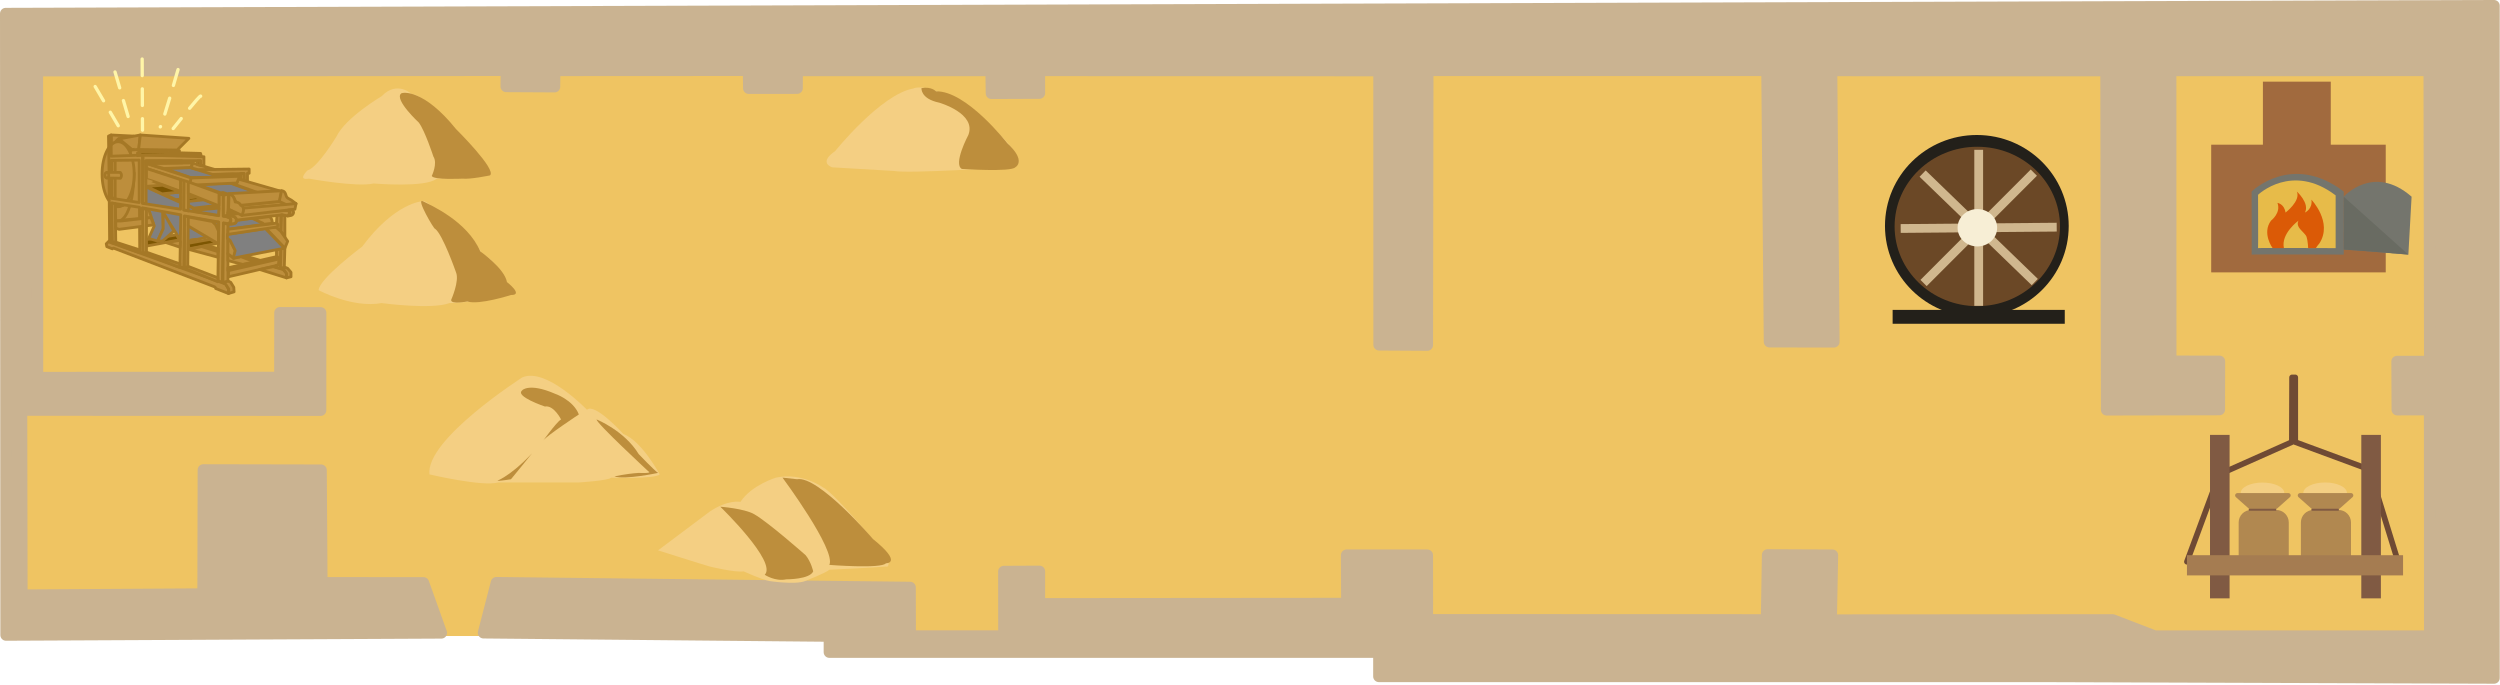
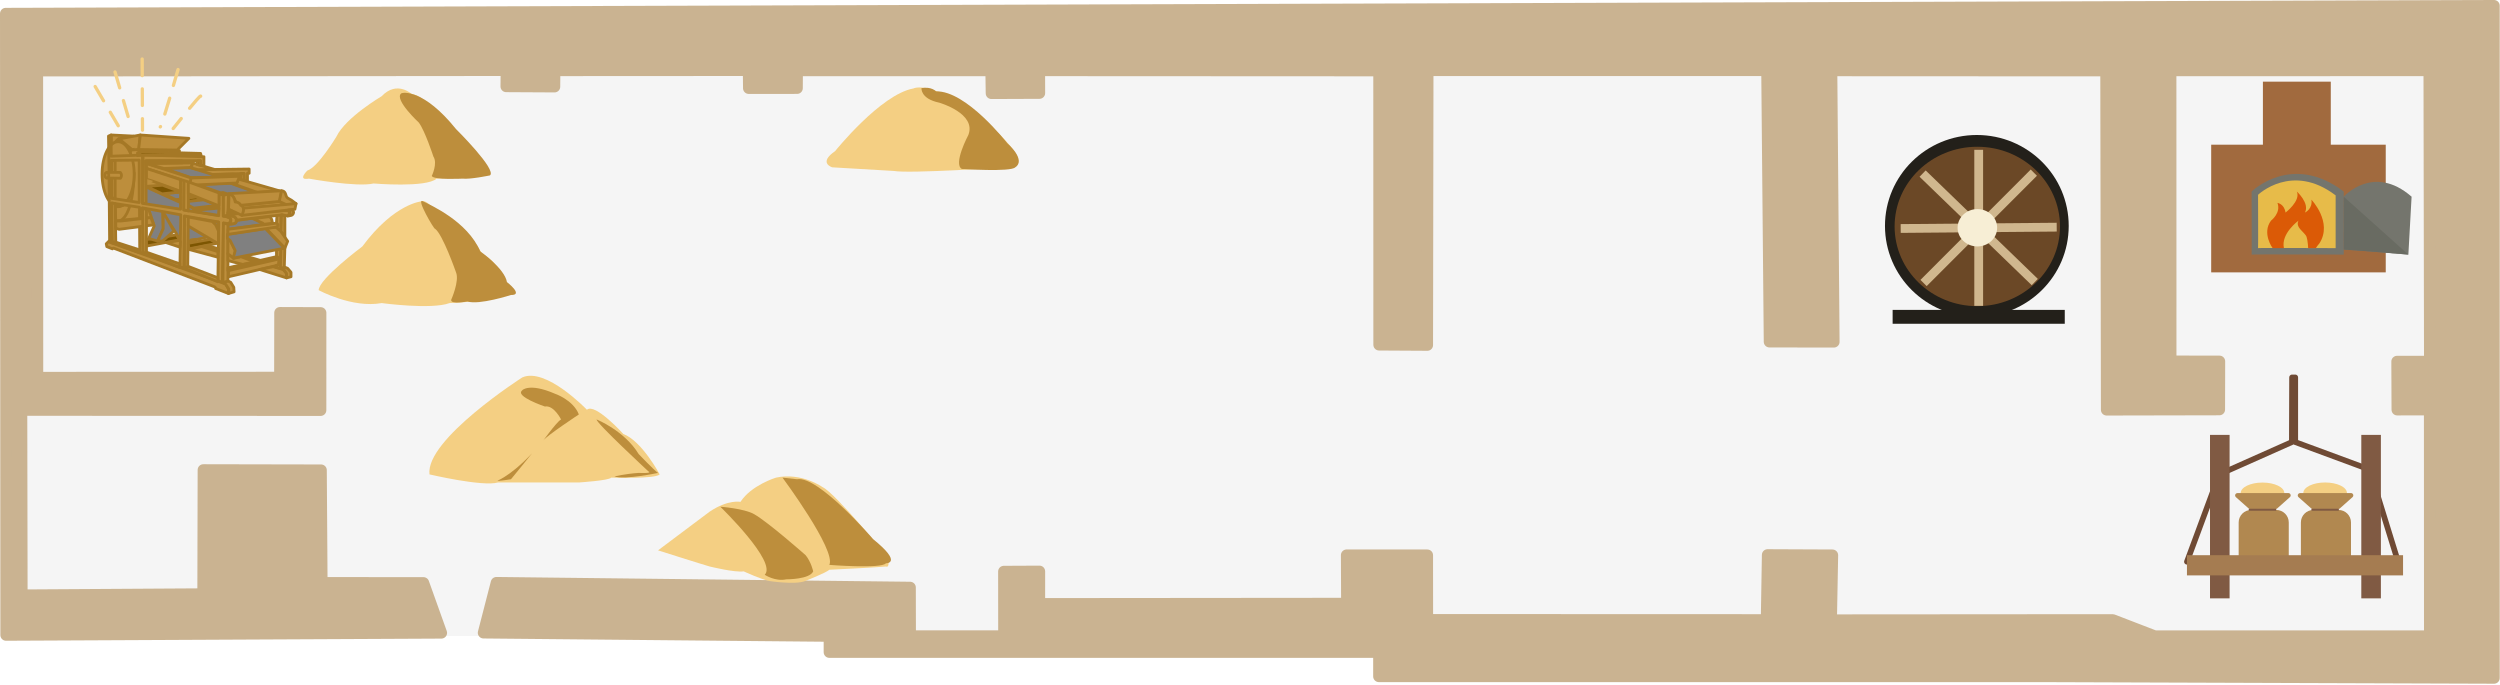
<svg xmlns="http://www.w3.org/2000/svg" width="100%" height="100%" viewBox="0 0 1827 500" version="1.1" xml:space="preserve" style="fill-rule:evenodd;clip-rule:evenodd;stroke-linecap:round;stroke-linejoin:round;stroke-miterlimit:1.5;">
  <g id="floor-plan-base">
    <g id="floor">
-       <rect x="8.417" y="13.787" width="1816.1" height="451.01" style="fill:#efc462;" />
+       <rect x="8.417" y="13.787" width="1816.1" height="451.01" style="fill:#F5F5F5;" />
    </g>
    <g id="walls">
      <path d="M4.167,9.906l0.26,454.192l318.124,-1.572l-13.078,-36.581l-74.256,-0.065l-0.561,-82.28l-86.055,-0.178l-0.213,90.689l-132.386,0.833l-0.233,-135.238l218.549,0.087l0.031,-71.157l-29.757,-0.096l-0.085,47.305l-177.078,0.067l-0.09,-224.229l59.238,-0.035l283.477,-0.277l-0.131,11.808l35.325,0.197l0.101,-11.915l141.668,-0.085l0.155,13.101l35.345,-0.022l0.088,-12.953l141.675,0.038l0.246,16.666l35.101,-0.141l-0.037,-16.586l248.176,0.134l0.052,200.375l35.287,0.21l0.317,-200.782l247.864,0.024l1.829,198.311l47.08,0.085l-1.661,-198.298l200.521,0.106l0.459,247.864l82.397,-0.177l0.086,-35.276l-35.603,-0.069l-0.046,-212.454l188.898,-0.056l0.39,212.704l-23.883,0.008l0.142,35.25l23.663,-0.03l0.065,165.445l-200.942,-0.017l-30.739,-11.837l-205.669,0.157l0.88,-47.415l-47.4,-0.216l-0.791,47.48l-247.813,-0.093l-0.044,-47.172l-59.01,-0.029l0.157,35.327l-224.634,0.212l0.009,-23.717l-26.033,0.124l0.056,47.161l-68.452,0.013l-0.084,-35.522l-302.323,-3.491l-9.449,36.614l252.756,2.418l0,11.755l401.575,0l0,17.717l484.252,0l330.709,1.181l0,-491.339l-1818.465,5.74Z" style="fill:#cab391;stroke:#cab391;stroke-width:8.33px;" />
    </g>
  </g>
  <g id="freight-elevator">
    <path id="lift-cables" d="M1598.222,410.507l23.622,-63.82l53.065,-23.622l0.147,-47.244l2.3,0l0,47.244l54.331,20.079l20.079,64.961" style="fill:none;stroke:#6f4a34;stroke-width:4.17px;" />
    <rect id="lift-frame-right" x="1615.073" y="317.815" width="14.313" height="119.47" style="fill:#805a43;" />
    <rect id="lift-frame-left" x="1725.642" y="317.815" width="14.313" height="119.47" style="fill:#805a43;" />
    <g id="elevator-cargo">
      <ellipse id="pile-left" cx="1699.206" cy="360.269" rx="15.945" ry="7.677" style="fill:#f4cf83;" />
      <ellipse id="pile-right" cx="1653.438" cy="360.329" rx="15.945" ry="7.677" style="fill:#f4cf83;" />
      <path id="bag-left" d="M1672.631,381.824l0,24.213c0,5.052 -4.102,9.154 -9.154,9.154l-18.307,0c-5.052,0 -9.154,-4.102 -9.154,-9.154l0,-24.213c0,-5.052 4.102,-9.154 9.154,-9.154l18.307,0c5.052,0 9.154,4.102 9.154,9.154Z" style="fill:#b18850;" />
      <path id="bag-top-left" d="M1680.895,360.353l37.205,-0.025c0.706,-0 1.338,0.435 1.589,1.095c0.251,0.659 0.069,1.405 -0.458,1.875l-9.296,8.274c-0.311,0.277 -0.713,0.43 -1.129,0.43l-18.602,0.012c-0.416,0 -0.818,-0.152 -1.129,-0.429l-9.307,-8.262c-0.528,-0.468 -0.711,-1.214 -0.461,-1.874c0.25,-0.66 0.882,-1.096 1.588,-1.097Z" style="fill:#b18850;" />
      <path id="bag-top-right" d="M1635.13,360.353l37.205,-0.025c0.706,-0 1.338,0.435 1.589,1.095c0.251,0.659 0.069,1.405 -0.458,1.875l-9.296,8.274c-0.311,0.277 -0.713,0.43 -1.129,0.43l-18.602,0.012c-0.416,0 -0.818,-0.152 -1.129,-0.429l-9.307,-8.262c-0.528,-0.468 -0.711,-1.214 -0.461,-1.874c0.25,-0.66 0.882,-1.096 1.588,-1.097Z" style="fill:#b18850;" />
      <path id="bag-right" d="M1718.104,381.824l0,24.213c0,5.052 -4.102,9.154 -9.154,9.154l-18.307,0c-5.052,0 -9.154,-4.102 -9.154,-9.154l0,-24.213c0,-5.052 4.102,-9.154 9.154,-9.154l18.307,0c5.052,0 9.154,4.102 9.154,9.154Z" style="fill:#b18850;" />
      <path id="cord-right" d="M1709.246,372.154l0,0.738c0,0.204 -0.165,0.369 -0.369,0.369l-19.341,0c-0.204,0 -0.369,-0.165 -0.369,-0.369l0,-0.738c0,-0.204 0.165,-0.369 0.369,-0.369l19.341,0c0.204,0 0.369,0.165 0.369,0.369Z" style="fill:#805a43;" />
      <path id="cord-left" d="M1663.478,372.154l0,0.738c0,0.204 -0.165,0.369 -0.369,0.369l-19.341,0c-0.204,0 -0.369,-0.165 -0.369,-0.369l0,-0.738c0,-0.204 0.165,-0.369 0.369,-0.369l19.341,0c0.204,0 0.369,0.165 0.369,0.369Z" style="fill:#805a43;" />
    </g>
    <rect id="lift-base" x="1598.222" y="405.741" width="157.934" height="14.758" style="fill:#a57c51;" />
  </g>
  <g id="funace-area">
    <path id="furnace-structure" d="M1703.34,105.741l40.157,-0l0,93.307l-127.559,0l0,-93.307l37.795,0l0,-46.063l49.606,0l0,46.063Z" style="fill:#a16a3e;" />
    <clipPath id="_clip1">
      <path id="furnace-structure1" d="M1703.34,105.741l40.157,-0l0,93.307l-127.559,0l0,-93.307l37.795,0l0,-46.063l49.606,0l0,46.063Z" />
    </clipPath>
    <g clip-path="url(#_clip1)">
      <path id="fireplace-frame" d="M1712.789,186.056c0,0 -67.519,-0.281 -67.323,0c0.196,0.281 0,-46.063 0,-46.063c0,0 29.44,-29.002 67.323,0l-0,46.063Z" style="fill:#74756d;" />
      <path id="fireplace" d="M1706.883,181.331c0,0 -56.858,-0.236 -56.693,0c0.165,0.236 -0,-38.975 -0,-38.975c0,0 24.792,-23.852 56.693,0.422l-0,38.553Z" style="fill:#e7bb49;" />
      <path id="flames" d="M1660.82,181.332c0,0 -8.004,-10.853 -1.181,-20.079c0,0 7.498,-5.566 4.724,-12.992c0,0 4.972,0.663 5.906,7.087c0,0 11.256,-8.558 8.268,-15.354c0,0 9.532,8.535 5.906,15.354c0,0 5.833,-2.673 4.724,-9.449c0,0 15.751,16.435 5.906,31.89c0,0 -3.109,3.607 -2.362,3.543l-5.906,0c0,0 -0.255,-5.643 -1.181,-8.268c-1.181,-3.346 -8.451,-6.733 -5.906,-11.811c0,0 -13.008,9.41 -10.63,20.079l-8.268,0Z" style="fill:#db5a06;" />
    </g>
    <path id="funace-door" d="M1760.033,186.058c0,0 -47.388,-3.883 -47.244,-3.647c0.145,0.236 0,-38.68 0,-38.68c0,0 21.692,-24.353 49.606,0l-2.362,42.327Z" style="fill:#74756d;" />
    <path id="fireplace-door-shade" d="M1760.033,186.058c0,0 -47.388,-3.883 -47.244,-3.647c0.145,0.236 0,-38.68 0,-38.68l47.244,42.327Z" style="fill:#696b62;" />
  </g>
  <g id="grain-mounds-container">
    <g id="pile5">
      <path d="M480.899,402.198c0,0 33.716,10.718 37.795,11.811c0,0 18.369,4.541 24.803,3.543c0,0 13.062,6.022 18.898,7.087c0,0 18.685,2.856 25.984,0c0,0 15.499,-6.127 17.717,-8.268c0,0 35.729,-1.713 41.339,-2.362c0,0 3.401,1.774 1.181,-7.087c0,0 -38.307,-46.625 -47.244,-50.787c0,0 -15.481,-11.156 -34.252,-7.087c0,0 -18.025,5.456 -25.984,17.717c0,0 -8.869,-1.952 -22.441,7.087l-37.795,28.346Z" style="fill:#f4cf83;" />
      <path d="M571.844,349.049c0,0 39.391,53.072 34.252,63.78c0,0 38.019,2.994 41.339,-1.181c0,0 12.831,0.285 -9.449,-17.717c0,0 -39.97,-46.619 -55.512,-43.701l-10.63,-1.181Z" style="fill:#bd8e3c;" />
      <path d="M526.396,370.308c0,0 41.892,40.52 32.456,49.732c0,0 7.661,5.114 15.748,3.336c0,0 17.071,0.127 19.685,-5.824c0,0 -1.495,-6.894 -5.532,-11.811c0,0 -27.252,-24.098 -37.645,-30.004c-7.333,-4.167 -24.713,-5.429 -24.713,-5.429Z" style="fill:#bd8e3c;" />
    </g>
    <g id="pile4">
      <path d="M423.025,352.592c0,0 22.271,-1.425 23.622,-3.543c0,0 32.51,1.113 35.433,-2.362c0,0 -12.856,-24.339 -26.537,-29.528c0,0 -20.761,-22.992 -26.612,-17.717c0,0 -30.061,-31.321 -47.244,-23.622c0,0 -70.861,45.332 -67.825,70.866c0,0 38.79,9.149 50.108,5.906l59.055,0Z" style="fill:#f4cf83;" />
      <path d="M381.686,285.144c0,0 5.107,-5.487 23.622,2.488c0,0 13.571,4.487 17.717,15.25c0,0 -23.435,15.451 -25.984,19.002c-2.55,3.551 9.941,-13.997 12.992,-15.354c0,0 -5.321,-10.641 -11.811,-9.449c0,0 -22.368,-7.51 -16.535,-11.811l0,-0.125Z" style="fill:#bd8e3c;" />
      <path d="M436.017,306.529c0,0 20.387,8.255 30.709,25.28c0,0 11.275,11.867 14.173,13.789c0,0 -24.151,5.205 -31.89,2.578c0,0 7.684,-1.874 17.717,-2.578c0,0 10.602,0.564 7.087,-1.149c0,0 -38.709,-35.848 -37.795,-37.92Z" style="fill:#bd8e3c;" />
      <path d="M388.773,331.332c0,0 -13.579,16.936 -15.354,18.898c0,0 -7.12,1.171 -9.449,1.181c-2.329,0.011 6.764,-1.119 24.803,-20.079Z" style="fill:#bd8e3c;" />
    </g>
    <g id="pile3">
      <path d="M308.458,147.08c0,0 -20.079,1.185 -43.701,33.071c0,0 -31.61,23.578 -31.89,31.89c0,0 24.489,13.358 46.063,9.449c0,0 36.403,4.948 49.606,0c0,0 38.16,-1.128 43.701,-9.449c0,0 -6.426,-20.274 -20.079,-26.656c0,0 -9.89,-20.91 -28.346,-25.312c0,0 -11.213,-14.652 -15.354,-12.992Z" style="fill:#f4cf83;" />
      <path d="M309.049,147.08c5.512,2.756 32.506,14.553 41.929,36.614c0,0 17.899,12.625 19.488,22.441c0,0 12.563,9.65 2.953,9.449c0,0 -23.316,7.531 -31.89,4.724c0,0 -12.333,2.414 -11.811,-1.181c0,0 6.19,-13.859 3.543,-20.079c0,0 -9.779,-28.038 -15.354,-31.89c-0.414,0.984 -14.37,-22.835 -8.858,-20.079Z" style="fill:#bd8e3c;" />
      <path d="M412.395,310.072l-8.268,0" style="fill:none;" />
    </g>
    <g id="pile2">
      <path d="M608.156,122.277c0,0 -10.445,-3.192 2.123,-11.811c0,0 33.349,-41.549 57.265,-45.82c0,0 12.54,-6.984 50.551,22.198c0,0 44.031,36.5 17.922,35.433c0,0 -71.854,4.716 -82.677,2.663l-45.184,-2.663Z" style="fill:#f4cf83;" />
      <path d="M702.946,123.458c0,0 35.749,2.407 38.976,-1.181c0,0 8.737,-4.275 -5.906,-17.717c0,0 -29.819,-38.452 -51.969,-37.795c0,0 -3.321,-3.717 -10.63,-2.362c0,0 -0.868,7.76 12.992,10.63c0,0 27.406,7.862 21.26,23.622c0,0 -11.373,21.31 -4.724,24.803Z" style="fill:#bd8e3c;" />
    </g>
    <g id="pile1">
      <path d="M301.372,69.127c0,0 -11.016,-10.83 -22.441,1.181c0,0 -26.426,15.55 -33.071,29.528c0,0 -13.562,22.497 -21.26,24.803c0,0 -7.662,7.477 1.181,5.906c0,0 35.041,6.416 47.244,3.543c0,0 38.393,3.259 46.063,-3.543c0,0 17.956,-0.898 28.346,-1.181c0,0 14.098,1.216 3.543,-11.811c0,0 -12.335,-19.618 -22.441,-25.984c0,0 -20.524,-23.889 -27.165,-22.441Z" style="fill:#f4cf83;" />
      <path d="M293.104,68.343c1.146,-1.029 16.568,-3.338 40.157,25.984c0,0 30.132,29.821 24.803,33.855c0,0 -14.414,3.033 -20.079,2.362c0,0 -21.224,1.128 -22.441,-1.966c0,0 4.461,-9.169 1.181,-14.173c0,0 -6.156,-18.824 -10.63,-24.803c0,0 -18.058,-16.711 -12.992,-21.26Z" style="fill:#bd8e3c;" />
    </g>
  </g>
  <g id="wheel">
-     <ellipse id="wheel-outer" cx="1444.679" cy="165.097" rx="67.138" ry="66.442" style="fill:#23201a;" />
-     <ellipse id="wheel-middle" cx="1445.015" cy="165.496" rx="60.437" ry="58.243" style="fill:#6b4826;" />
-     <rect id="wheel-spoke4" x="1442.818" y="109.483" width="6.424" height="114.026" style="fill:#d0b78e;" />
-     <path id="wheel-spoke3" d="M1488.601,128.436l-80.597,80.66l-4.544,-4.541l80.597,-80.66l4.544,4.541Z" style="fill:#d0b78e;" />
-     <path id="wheel-spoke2" d="M1503.069,169.216l-114.021,0.983l-0.055,-6.424l114.021,-0.983l0.055,6.424Z" style="fill:#d0b78e;" />
-     <path id="wheel-spoke1" d="M1484.786,208.434l-81.976,-79.257l4.465,-4.618l81.976,79.257l-4.465,4.618Z" style="fill:#d0b78e;" />
-     <ellipse id="wheel-center" cx="1445.063" cy="166.451" rx="14.454" ry="13.651" style="fill:#f7eed5;" />
+     <ellipse class="wheel-part" id="wheel-outer" cx="1444.679" cy="165.097" rx="67.138" ry="66.442" style="fill:#23201a;" />
+     <ellipse class="wheel-part" id="wheel-middle" cx="1445.015" cy="165.496" rx="60.437" ry="58.243" style="fill:#6b4826;" />
+     <rect class="wheel-part" id="wheel-spoke4" x="1442.818" y="109.483" width="6.424" height="114.026" style="fill:#d0b78e;" />
+     <path class="wheel-part" id="wheel-spoke3" d="M1488.601,128.436l-80.597,80.66l-4.544,-4.541l80.597,-80.66l4.544,4.541Z" style="fill:#d0b78e;" />
+     <path class="wheel-part" id="wheel-spoke2" d="M1503.069,169.216l-114.021,0.983l-0.055,-6.424l114.021,-0.983l0.055,6.424Z" style="fill:#d0b78e;" />
+     <path class="wheel-part" id="wheel-spoke1" d="M1484.786,208.434l-81.976,-79.257l4.465,-4.618l81.976,79.257l-4.465,4.618Z" style="fill:#d0b78e;" />
+     <ellipse class="wheel-part" id="wheel-center" cx="1445.063" cy="166.451" rx="14.454" ry="13.651" style="fill:#f7eed5;" />
    <rect id="wheel-base" x="1383.134" y="226.467" width="125.793" height="10.142" style="fill:#23201a;" />
  </g>
  <g id="grain-pre-cleaner">
    <g>
      <path d="M95.197,109.667l6.118,-0.408l29.774,0.816l0,3.263l-31.405,1.224l-4.486,1.224l0,-6.118Z" style="fill:#bd8e3c;" />
      <clipPath id="_clip2">
        <path d="M95.197,109.667l6.118,-0.408l29.774,0.816l0,3.263l-31.405,1.224l-4.486,1.224l0,-6.118Z" />
      </clipPath>
      <g clip-path="url(#_clip2)">
        <path d="M107.025,174.925l0,4.894l25.695,-4.486l-0.816,-4.894l-24.88,4.486Z" style="fill:#bd8e3c;stroke:#a57826;stroke-width:2.08px;" />
      </g>
      <path d="M95.197,109.667l6.118,-0.408l29.774,0.816l0,3.263l-31.405,1.224l-4.486,1.224l0,-6.118Z" style="fill:none;stroke:#a57826;stroke-width:2.08px;" />
      <path d="M81.33,98.655l16.315,0.816l-11.012,2.039l-2.855,2.855l-2.447,1.224l0,-6.934Z" style="fill:#bd8e3c;stroke:#a57826;stroke-width:2.08px;" />
      <path d="M96.421,116.193l5.71,-0.408l2.447,12.644l17.724,5.714l-16.649,3.66l-0.197,12.579l7.28,5.42l1.284,2.992c0,0 -25.6,1.909 -25.756,2.264c-0.156,0.355 -2.786,0 -2.786,0l10.943,-44.865Z" style="fill:#bd8e3c;stroke:#a57826;stroke-width:2.08px;" />
      <path d="M106.617,175.129l22.432,-3.467l2.039,3.671l-24.064,4.486l-0.408,-4.69Z" style="fill:#7d5602;stroke:#a57826;stroke-width:2.08px;" />
      <path d="M166.573,163.913c0,0 6.823,0.42 6.118,-2.756l12.2,-1.73l7.276,3.671l0.918,0.834l-26.511,3.652l0,-3.671Z" style="fill:#808080;stroke:#a57826;stroke-width:2.08px;" />
      <path d="M119.261,141.48l14.275,-1.224l10.197,3.671l-15.091,2.039l-9.381,-4.486Z" style="fill:#808080;stroke:#a57826;stroke-width:2.08px;" />
      <path d="M149.443,145.967l-17.13,2.039l-3.263,-2.039l14.275,-2.039l6.118,2.039Z" style="fill:#7d5602;stroke:#a57826;stroke-width:2.08px;" />
      <path d="M141.693,152.493l0.408,1.224l17.946,-1.631l0,-2.039l-18.354,2.447Z" style="fill:#7d5602;stroke:#a57826;stroke-width:2.08px;" />
      <path d="M151.482,173.294l-18.354,4.079l-14.275,-22.432l0.408,12.236l-4.079,8.973l-6.526,-1.928l4.079,-9.084l-4.079,-12.236l-2.039,0l0,-16.315l22.432,10.197l12.236,5.302l0.408,4.894l-6.526,-0l0,8.157l2.447,0l13.867,8.157Z" style="fill:#808080;stroke:#a57826;stroke-width:2.08px;" />
      <path d="M118.853,176.149l8.157,-7.342l-7.749,-13.867l0,12.236l-4.079,8.973l3.671,0Z" style="fill:#808080;stroke:#a57826;stroke-width:2.08px;" />
      <path d="M144.14,134.955l24.064,-1.224l18.762,6.934l-18.354,2.855l-24.472,-8.565Z" style="fill:#808080;stroke:#a57826;stroke-width:2.08px;" />
      <path d="M85,103.141l1.631,-1.631l9.789,7.749l-1.631,1.631c0,0 -7.393,-6.472 -9.789,-7.749Z" style="fill:#7d5602;stroke:#a57826;stroke-width:2.08px;" />
      <path d="M78.067,180.227l4.079,1.631c0,0 0.3,-0.867 1.224,-0.408l73.415,28.143c0,0 0.881,0.348 0.816,1.224l9.381,3.671l0,-3.263l-2.039,-3.671l-84.835,-30.59c0,0 -0.651,-0.261 -0.408,-0.816l-2.039,2.039l0.408,2.039Z" style="fill:#bd8e3c;stroke:#a57826;stroke-width:2.08px;" />
      <path d="M98.052,126.39c0,0 -0.104,29.317 -9.789,34.668l-3.671,0.408l-0.408,-11.012c0,0 1.696,1.366 4.486,0c0,0 6.306,0.99 9.381,-24.064Z" style="fill:#bd8e3c;stroke:#a57826;stroke-width:2.08px;" />
      <ellipse cx="86.326" cy="127.205" rx="11.726" ry="23.656" style="fill:#bd8e3c;stroke:#a57826;stroke-width:2.08px;" />
      <path d="M134.813,156.979l2.801,1.569l-0.408,36.434l-2.401,0.963l0.008,-38.966Z" style="fill:#bd8e3c;stroke:#a57826;stroke-width:2.08px;" />
      <path d="M79.698,130.06l2.039,0l0,14.887l19.985,3.059l0,-30.998l-20.393,0.204l0,8.769l-1.631,0l-0.408,-26.511l1.835,-0.816l0.204,15.499l22.84,-0.816l0,35.28l27.783,4.283l-0.055,-24.472l2.577,0l-0.124,25.084l25.491,4.079l0.204,-16.111l3.042,0.951l0.017,15.568c0,0 5.623,0.16 5.506,3.059c0,0 0.144,1.903 -1.631,2.447l-3.671,-0.612l-0.816,43.437l-3.263,-1.224l0.612,-42.826l-25.084,-4.486l-0.408,37.931l-2.855,-0.816l0.612,-37.931l-28.143,-5.098l0.612,33.241l-2.447,-0.816l-0.204,-32.833l-20.189,-3.059l0.408,29.163l-2.039,-1.021l-0.408,-46.496Z" style="fill:#bd8e3c;stroke:#a57826;stroke-width:2.08px;" />
      <path d="M159.639,168.807l-2.039,-4.486l-2.447,-2.447l4.486,0.408l-0,6.526Z" style="fill:#808080;stroke:#a57826;stroke-width:2.08px;" />
      <path d="M142.101,153.716l0,0.816l17.538,2.855l0.408,-5.302l-17.946,1.631Z" style="fill:#808080;stroke:#a57826;stroke-width:2.08px;" />
      <path d="M137.615,147.191l0,2.855l4.079,2.039l17.538,-2.039l-9.789,-4.079l-11.828,1.224Z" style="fill:#808080;stroke:#a57826;stroke-width:2.08px;" />
      <path d="M166.981,214.488l4.079,-1.224l-0.204,-3.263l-2.24,-3.671l-2.042,-1.02l-3.875,1.02l2.243,1.428l2.243,3.467l-0.204,3.263Z" style="fill:#bd8e3c;stroke:#a57826;stroke-width:2.08px;" />
      <path d="M162.902,206.535l3.671,-1.224l0,-41.398l-3.263,-0.816l-0.408,43.437Z" style="fill:#bd8e3c;stroke:#a57826;stroke-width:2.08px;" />
      <path d="M163.718,157.795l2.855,-0.408c0,0 5.763,0.285 6.118,2.855c0,0 0.047,2.371 -0.816,2.855c-0.969,0.544 -4.591,0.567 -4.996,0.408c-0.405,-0.159 1.515,-0.952 1.736,-1.631c0.221,-0.68 0.225,-1.918 -0.411,-2.447c-0.816,-0.68 -4.486,-1.631 -4.486,-1.631Z" style="fill:#bd8e3c;stroke:#a57826;stroke-width:2.08px;" />
      <path d="M163.31,157.795l3.263,-0.408l0.408,-15.499l-3.671,0.408l0,15.499Z" style="fill:#bd8e3c;stroke:#a57826;stroke-width:2.08px;" />
      <path d="M160.047,141.48l3.263,1.224l3.569,-0.816l-3.977,-1.224l-2.855,0.816Z" style="fill:#bd8e3c;stroke:#a57826;stroke-width:2.08px;" />
      <path d="M81.689,117.417l2.496,0l0,27.327l-2.447,0l-0.048,-27.327Z" style="fill:#bd8e3c;stroke:#a57826;stroke-width:2.08px;" />
      <path d="M134.352,153.308l3.263,0.816l0,-26.103l40.786,-1.224l0,4.894l2.447,0.816l0,-5.91l1.224,0.038l0,-3.102l-48.536,0.612l0,3.671l1.02,0l-0.204,25.491Z" style="fill:#bd8e3c;stroke:#a57826;stroke-width:2.08px;" />
      <path d="M175.954,131.284l0,-4.413l2.24,-0.073l0.208,4.894l-2.447,-0.408Z" style="fill:#bd8e3c;stroke:#a57826;stroke-width:2.08px;" />
      <path d="M78.271,125.982l9.585,0c0,0 1.902,1.734 0.204,4.283l-9.993,-0.204c0,0 1.794,-1.036 0.204,-4.079Z" style="fill:#bd8e3c;stroke:#a57826;stroke-width:2.08px;" />
      <ellipse cx="78.067" cy="128.021" rx="1.428" ry="2.039" style="fill:#bd8e3c;stroke:#a57826;stroke-width:2.08px;" />
      <path d="M82.145,177.372l2.447,-0.408l17.538,5.71l0,2.039l-19.985,-7.342Z" style="fill:#bd8e3c;stroke:#a57826;stroke-width:2.08px;" />
      <path d="M81.737,148.414l2.447,0.408l0.408,27.735l-2.447,0.816c0,0 -0.633,-28.783 -0.408,-28.958Z" style="fill:#bd8e3c;stroke:#a57826;stroke-width:2.08px;" />
      <path d="M119.836,123.025l19.41,-0.487l22.432,6.992l-22.432,0.203l-19.41,-6.708Z" style="fill:#808080;stroke:#a57826;stroke-width:2.08px;" />
      <path d="M84.593,161.466l4.079,0l21.617,-2.447l2.039,5.302l-25.287,3.263l-2.447,-0.816l0,-5.302Z" style="fill:#bd8e3c;stroke:#a57826;stroke-width:2.08px;" />
      <path d="M87.04,101.51l15.499,-2.855c0,0 -1.114,10.066 -1.224,10.197c-0.11,0.13 -4.894,0.408 -4.894,0.408l-9.381,-7.749Z" style="fill:#bd8e3c;stroke:#a57826;stroke-width:2.08px;" />
      <path d="M138.023,101.102l-8.565,8.565l-28.143,-0.408l1.224,-10.604l35.484,2.447Z" style="fill:#bd8e3c;stroke:#a57826;stroke-width:2.08px;" />
      <path d="M140.47,119.048l-0.408,3.671l4.486,1.224l12.644,0l-16.722,-4.894Z" style="fill:#bd8e3c;stroke:#a57826;stroke-width:2.08px;" />
      <path d="M155.561,127.613l15.091,-0.408l4.079,1.224l-15.091,0.816l-4.079,-1.631Z" style="fill:#bd8e3c;stroke:#a57826;stroke-width:2.08px;" />
      <path d="M175.954,150.046c-0.253,-0.301 28.143,-2.855 28.143,-2.855l7.342,3.263l-33.445,3.263c0,0 -1.786,-3.369 -2.039,-3.671Z" style="fill:#bd8e3c;stroke:#a57826;stroke-width:2.08px;" />
      <path d="M174.322,130.876l-1.224,2.855c0,0 -4.106,0.238 -4.486,0c-0.38,-0.238 19.577,6.934 19.577,6.934l15.907,-1.224l-29.774,-8.565Z" style="fill:#bd8e3c;stroke:#a57826;stroke-width:2.08px;" />
      <path d="M167.389,141.48l38.339,-2.039l-1.224,7.749l-28.55,2.855c0,0 -1.452,-1.46 -3.467,-2.039c0,0 -0.993,-2.593 -1.835,-3.671c-0.85,-1.088 -1.72,-2.194 -3.263,-2.855Z" style="fill:#bd8e3c;stroke:#a57826;stroke-width:2.08px;" />
      <path d="M202.465,156.979l2.855,0l0,12.236l-3.263,-2.855l0,-3.671l0.408,-5.71Z" style="fill:#bd8e3c;stroke:#a57826;stroke-width:2.08px;" />
      <path d="M172.691,156.163l-6.118,0.408l0,0.816c0,0 5.01,0.043 6.118,2.447l0,1.02l33.649,-3.875l3.875,0.816c0,0 2.834,-2.273 0.204,-3.875l-3.875,0l-33.853,2.243Z" style="fill:#bd8e3c;stroke:#a57826;stroke-width:2.08px;" />
      <path d="M166.573,155.348l4.079,-0.816l2.855,1.631l-6.934,0.816l0,-1.631Z" style="fill:#bd8e3c;stroke:#a57826;stroke-width:2.08px;" />
      <path d="M205.728,139.441l-1.631,7.749l5.302,2.447l6.934,-0.816c0,0 -2.175,-1.699 -3.263,-2.447c-1.057,-0.727 -2.33,-1.159 -3.263,-2.039c-1.224,-1.156 -0.741,-4.896 -4.079,-4.894Z" style="fill:#bd8e3c;stroke:#a57826;stroke-width:2.08px;" />
      <path d="M216.332,148.822l-0.816,4.079l-38.747,4.486l1.224,-5.302l38.339,-3.263Z" style="fill:#bd8e3c;stroke:#a57826;stroke-width:2.08px;" />
      <path d="M167.389,141.888c0,0 -0.378,11.67 -0.408,11.216c-0.03,-0.454 9.789,4.283 9.789,4.283c0,0 3.135,-5.853 -0.816,-7.342c0,0 -0.819,-2.313 -4.079,-2.447c0,0 -0.787,-5.557 -4.486,-5.71Z" style="fill:#bd8e3c;stroke:#a57826;stroke-width:2.08px;" />
      <path d="M121.708,177.372l8.973,-1.631l1.224,0.816l-0.408,4.079l-9.789,-3.263Z" style="fill:#bd8e3c;stroke:#a57826;stroke-width:2.08px;" />
      <path d="M139.654,175.333l3.263,-0.408l-0.408,1.631l-3.263,0.816l0.408,-2.039Z" style="fill:#bd8e3c;stroke:#a57826;stroke-width:2.08px;" />
      <path d="M137.615,177.78l15.907,-2.855l5.302,2.855l-20.801,4.079l-0.408,-4.079Z" style="fill:#7d5602;stroke:#a57826;stroke-width:2.08px;" />
      <path d="M147.403,180.227l4.079,-0.816l8.157,2.447l0,2.039l-12.236,-3.671Z" style="fill:#bd8e3c;stroke:#a57826;stroke-width:2.08px;" />
      <path d="M138.023,182.267l9.381,-2.039l11.828,3.671l0,4.079l-21.209,-5.71Z" style="fill:#bd8e3c;stroke:#a57826;stroke-width:2.08px;" />
      <path d="M175.954,187.977l3.671,-0.816l11.012,3.263l-3.671,0.816l-11.012,-3.263Z" style="fill:#bd8e3c;stroke:#a57826;stroke-width:2.08px;" />
      <path d="M166.573,185.122l4.079,3.671l5.302,-1.224l11.012,4.079l-9.381,1.631l-11.012,-2.855l0,-5.302Z" style="fill:#bd8e3c;stroke:#a57826;stroke-width:2.08px;" />
      <path d="M166.573,195.726l35.484,-8.157l1.631,1.224l-37.116,8.973l0,-2.039Z" style="fill:#bd8e3c;stroke:#a57826;stroke-width:2.08px;" />
      <path d="M204.096,189.2l-0.408,4.486l-36.708,8.565l0,-4.486l37.116,-8.565Z" style="fill:#bd8e3c;stroke:#a57826;stroke-width:2.08px;" />
      <path d="M189.821,196.95l9.789,-2.039l7.342,2.039l2.447,2.855l0,3.263l-19.577,-6.118Z" style="fill:#bd8e3c;stroke:#a57826;stroke-width:2.08px;" />
      <path d="M205.32,196.134l2.855,-0.816l2.039,0.816l2.447,2.855l0,3.263l-3.263,0.816l0,-3.263l-2.039,-2.855l-2.039,-0.816Z" style="fill:#bd8e3c;stroke:#a57826;stroke-width:2.08px;" />
      <path d="M202.057,182.267l3.263,-0.408l-0.408,14.275l-3.263,-0.816l0,-1.224l2.039,-0.816l0.408,-4.486l-2.039,-1.631l0,-4.894Z" style="fill:#bd8e3c;stroke:#a57826;stroke-width:2.08px;" />
      <path d="M205.32,181.859l2.855,-0.816l-0.408,14.275l-2.855,0.816l0.408,-14.275Z" style="fill:#bd8e3c;stroke:#a57826;stroke-width:2.08px;" />
      <path d="M205.728,156.979l2.447,0.816l-0,15.499l-2.855,-4.079l0.408,-12.236Z" style="fill:#bd8e3c;stroke:#a57826;stroke-width:2.08px;" />
      <path d="M210.622,153.512l2.855,-0.204c0,0 1.317,1.274 1.02,2.243c0,0 -0.236,1.397 -1.631,1.835c0,0 -2.077,0.501 -2.651,0.408c0,0 3.473,-2.125 0.408,-4.283Z" style="fill:#bd8e3c;stroke:#a57826;stroke-width:2.08px;" />
      <path d="M166.573,174.145l1.853,1.719l3.675,7.399l-1.261,5.326l-4.266,-3.059l0,-11.385Z" style="fill:#bd8e3c;stroke:#a57826;stroke-width:2.08px;" />
      <path d="M194.308,166.768l7.342,-0.816l3.671,3.263l4.894,7.092l-2.039,5.06l-13.867,-14.599Z" style="fill:#bd8e3c;stroke:#a57826;stroke-width:2.08px;" />
      <path d="M166.165,171.227l27.735,-4.283l13.867,14.451l-37.274,7.222l1.382,-5.506l-3.671,-7.342l-2.039,-1.596l0,-2.946Z" style="fill:#808080;stroke:#a57826;stroke-width:2.08px;" />
      <path d="M166.573,167.584l35.484,-4.486c0,0 2.72,1.379 -0.2,2.855l-35.285,5.302l0,-3.671Z" style="fill:#bd8e3c;stroke:#a57826;stroke-width:2.08px;" />
      <path d="M184.927,159.834l7.138,3.263l0.816,0.816l6.526,-0.816c0,0 -0.777,-1.145 -0.612,-1.835c0,0 -0.512,-3.013 -2.651,-2.855c0,0 -11.099,1.422 -11.216,1.428Z" style="fill:#bd8e3c;stroke:#a57826;stroke-width:2.08px;" />
      <path d="M166.981,152.901l-0.408,2.447l3.467,-0.816l-3.059,-1.631Z" style="fill:#808080;stroke:#a57826;stroke-width:2.08px;" />
      <path d="M137.615,194.716l-2.809,1.23l24.426,9.977l0,-2.887l-21.617,-8.32Z" style="fill:#bd8e3c;stroke:#a57826;stroke-width:2.08px;" />
      <path d="M175.138,128.837l-2.039,4.894c0,0 -35.325,1.709 -35.076,1.631c0.249,-0.077 1.631,-5.302 1.631,-5.302l35.484,-1.224Z" style="fill:#bd8e3c;stroke:#a57826;stroke-width:2.08px;" />
      <path d="M137.615,132.915l23.656,8.565l-1.224,0l0,8.973l-22.432,-8.973l0,-8.565Z" style="fill:#bd8e3c;stroke:#a57826;stroke-width:2.08px;" />
      <path d="M107.025,119.456l0,3.671l31.813,10.197l0.816,-3.263l-32.629,-10.604Z" style="fill:#bd8e3c;stroke:#a57826;stroke-width:2.08px;" />
      <path d="M107.025,123.127c0,0 -0.039,8.034 -0,7.749c0.039,-0.285 24.88,8.973 24.88,8.973l-0,-8.565l-24.88,-8.157Z" style="fill:#bd8e3c;stroke:#a57826;stroke-width:2.08px;" />
      <path d="M107.025,136.178l11.828,-0.813l13.052,4.892l-13.459,1.428l-11.42,-5.506Z" style="fill:#7d5602;stroke:#a57826;stroke-width:2.08px;" />
      <path d="M137.615,158.611l17.538,3.263l2.447,2.447l2.039,4.486l0,9.381l-22.025,-13.052l-0,-6.526Z" style="fill:#bd8e3c;stroke:#a57826;stroke-width:2.08px;" />
      <path d="M104.986,185.122l2.039,-0.816l24.472,8.565l-0.408,2.447l-26.103,-10.197Z" style="fill:#bd8e3c;stroke:#a57826;stroke-width:2.08px;" />
      <path d="M104.17,152.493l2.855,0.408l0,31.405l-2.447,0.816l-0.408,-32.629Z" style="fill:#bd8e3c;stroke:#a57826;stroke-width:2.08px;" />
      <path d="M104.17,148.414l2.447,0.408l0,-31.405l39.971,0l0,3.263l2.447,0.408l0,-6.526l-44.457,-1.224l-0.408,35.076Z" style="fill:#bd8e3c;stroke:#a57826;stroke-width:2.08px;" />
      <path d="M107.025,119.456l33.445,-0.408l-0.816,3.263l-19.985,0.816l-12.644,-3.671Z" style="fill:#bd8e3c;stroke:#a57826;stroke-width:2.08px;" />
      <path d="M144.344,117.62l2.039,0l0.204,3.263l-2.447,-0.612l0.204,-2.651Z" style="fill:#7d5602;stroke:#a57826;stroke-width:2.08px;" />
      <path d="M107.025,117.62l25.695,-0.204l0.408,1.631l-26.103,0.408l0,-1.835Z" style="fill:#7d5602;stroke:#a57826;stroke-width:2.08px;" />
      <path d="M102.131,110.891l44.457,1.224l0.408,1.631l-42.418,-0.408l-2.447,0l0,-2.447Z" style="fill:#7d5602;stroke:#a57826;stroke-width:2.08px;" />
      <path d="M100.499,111.706l1.631,-0.816l0,2.447l-1.631,0.408l0,-2.039Z" style="fill:#7d5602;stroke:#a57826;stroke-width:2.08px;" />
    </g>
  </g>
  <g id="grain-for-cleaner">
-     <path id="grain-for-cleaner5" d="M69.546,63.222l16.865,28.687" style="fill:none;stroke:#fff5a7;stroke-width:2.42px;stroke-dasharray:12.112,9.69,0,0,0,0;" />
-     <path id="grain-for-cleaner4" d="M103.889,43.143l0.238,51.969" style="fill:none;stroke:#fff5a7;stroke-width:2.42px;stroke-dasharray:12.112,9.69,0,0,0,0;" />
-     <path id="grain-for-cleaner3" d="M146.647,70.308c-0.064,-1.697 -20.079,23.622 -20.079,23.622" style="fill:none;stroke:#fff5a7;stroke-width:2.42px;stroke-dasharray:12.112,9.69,0,0,0,0;" />
-     <path id="grain-for-cleaner2" d="M130.112,50.82c0,0 -11.965,41.932 -12.992,41.929" style="fill:none;stroke:#fff5a7;stroke-width:2.42px;stroke-dasharray:12.112,9.69,0,0,0,0;" />
-     <path id="grain-for-cleaner1" d="M84.049,52.592l11.811,40.157" style="fill:none;stroke:#fff5a7;stroke-width:2.42px;stroke-dasharray:12.112,9.69,0,0,0,0;" />
+     <path class="grain-for-cleaner" id="grain-for-cleaner5" d="M69.546,63.222l16.865,28.687" style="fill:none;stroke:#f4cf83;stroke-width:2.42px;stroke-dasharray:12.112,9.69,0,0,0,0;" />
+     <path class="grain-for-cleaner" id="grain-for-cleaner4" d="M103.889,43.143l0.238,51.969" style="fill:none;stroke:#f4cf83;stroke-width:2.42px;stroke-dasharray:12.112,9.69,0,0,0,0;" />
+     <path class="grain-for-cleaner" id="grain-for-cleaner3" d="M146.647,70.308c-0.064,-1.697 -20.079,23.622 -20.079,23.622" style="fill:none;stroke:#f4cf83;stroke-width:2.42px;stroke-dasharray:12.112,9.69,0,0,0,0;" />
+     <path class="grain-for-cleaner" id="grain-for-cleaner2" d="M130.112,50.82c0,0 -11.965,41.932 -12.992,41.929" style="fill:none;stroke:#f4cf83;stroke-width:2.42px;stroke-dasharray:12.112,9.69,0,0,0,0;" />
+     <path class="grain-for-cleaner" id="grain-for-cleaner1" d="M84.049,52.592l11.811,40.157" style="fill:none;stroke:#f4cf83;stroke-width:2.42px;stroke-dasharray:12.112,9.69,0,0,0,0;" />
  </g>
</svg>
